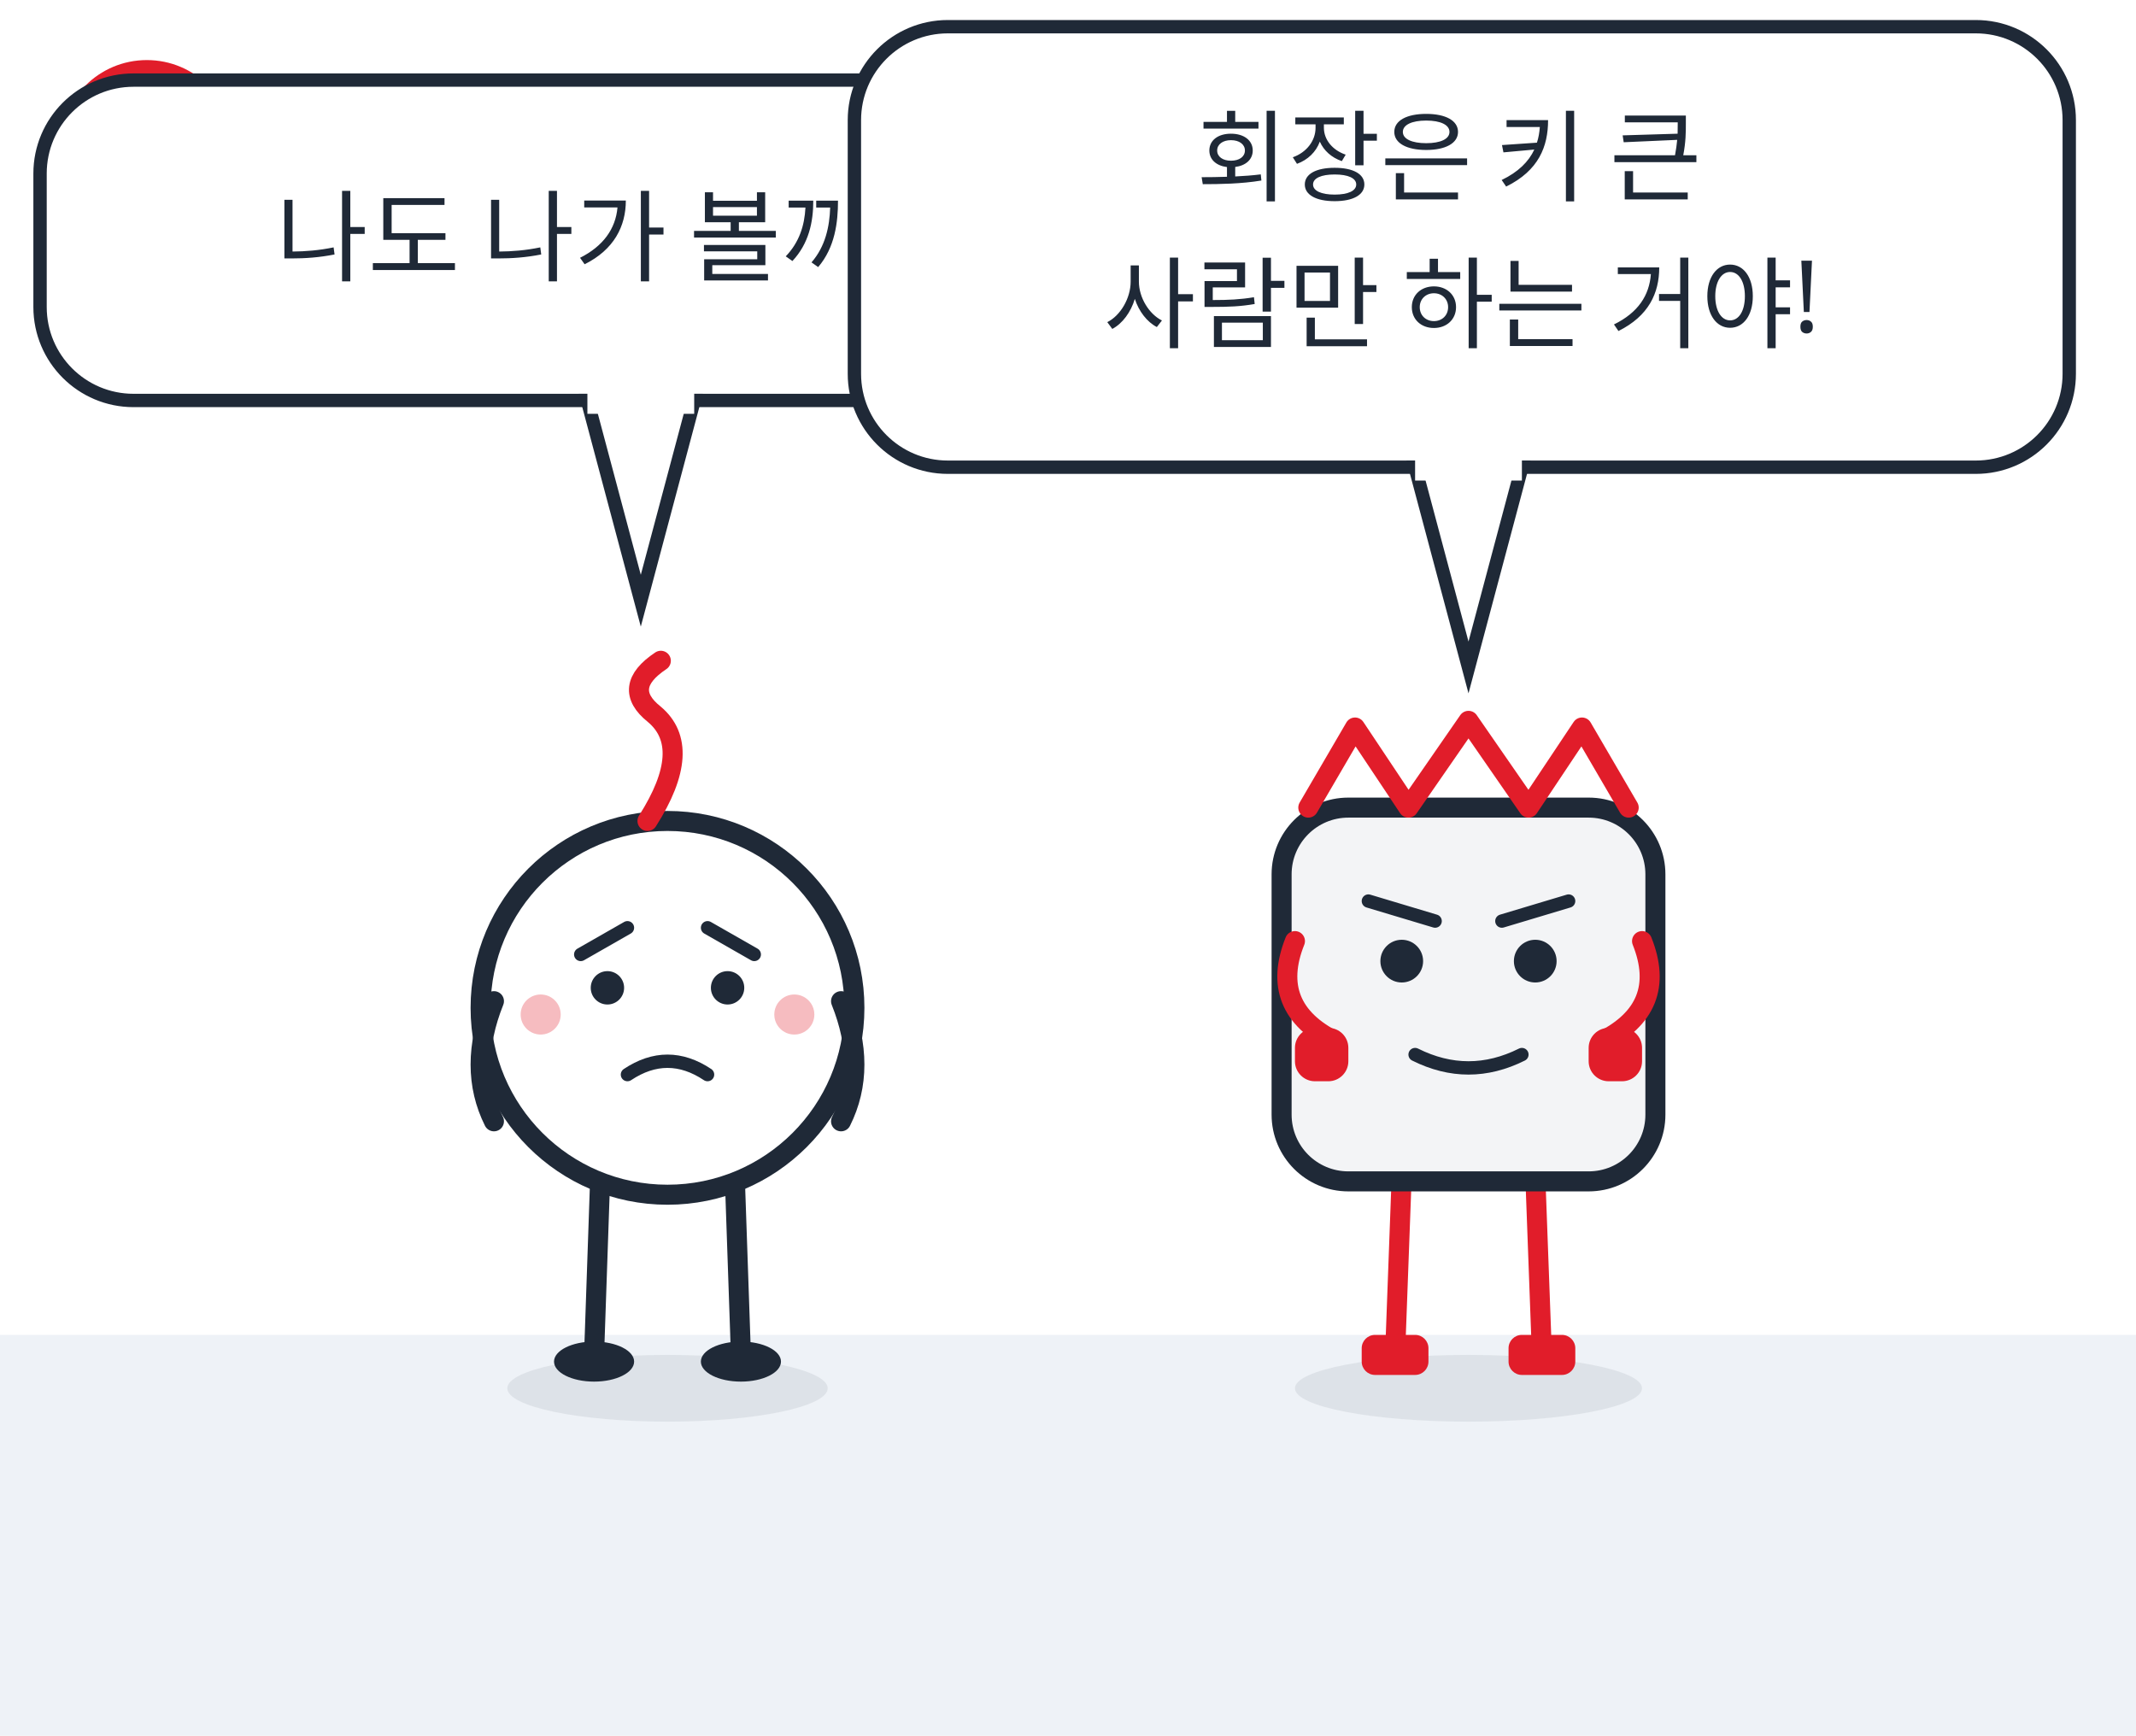
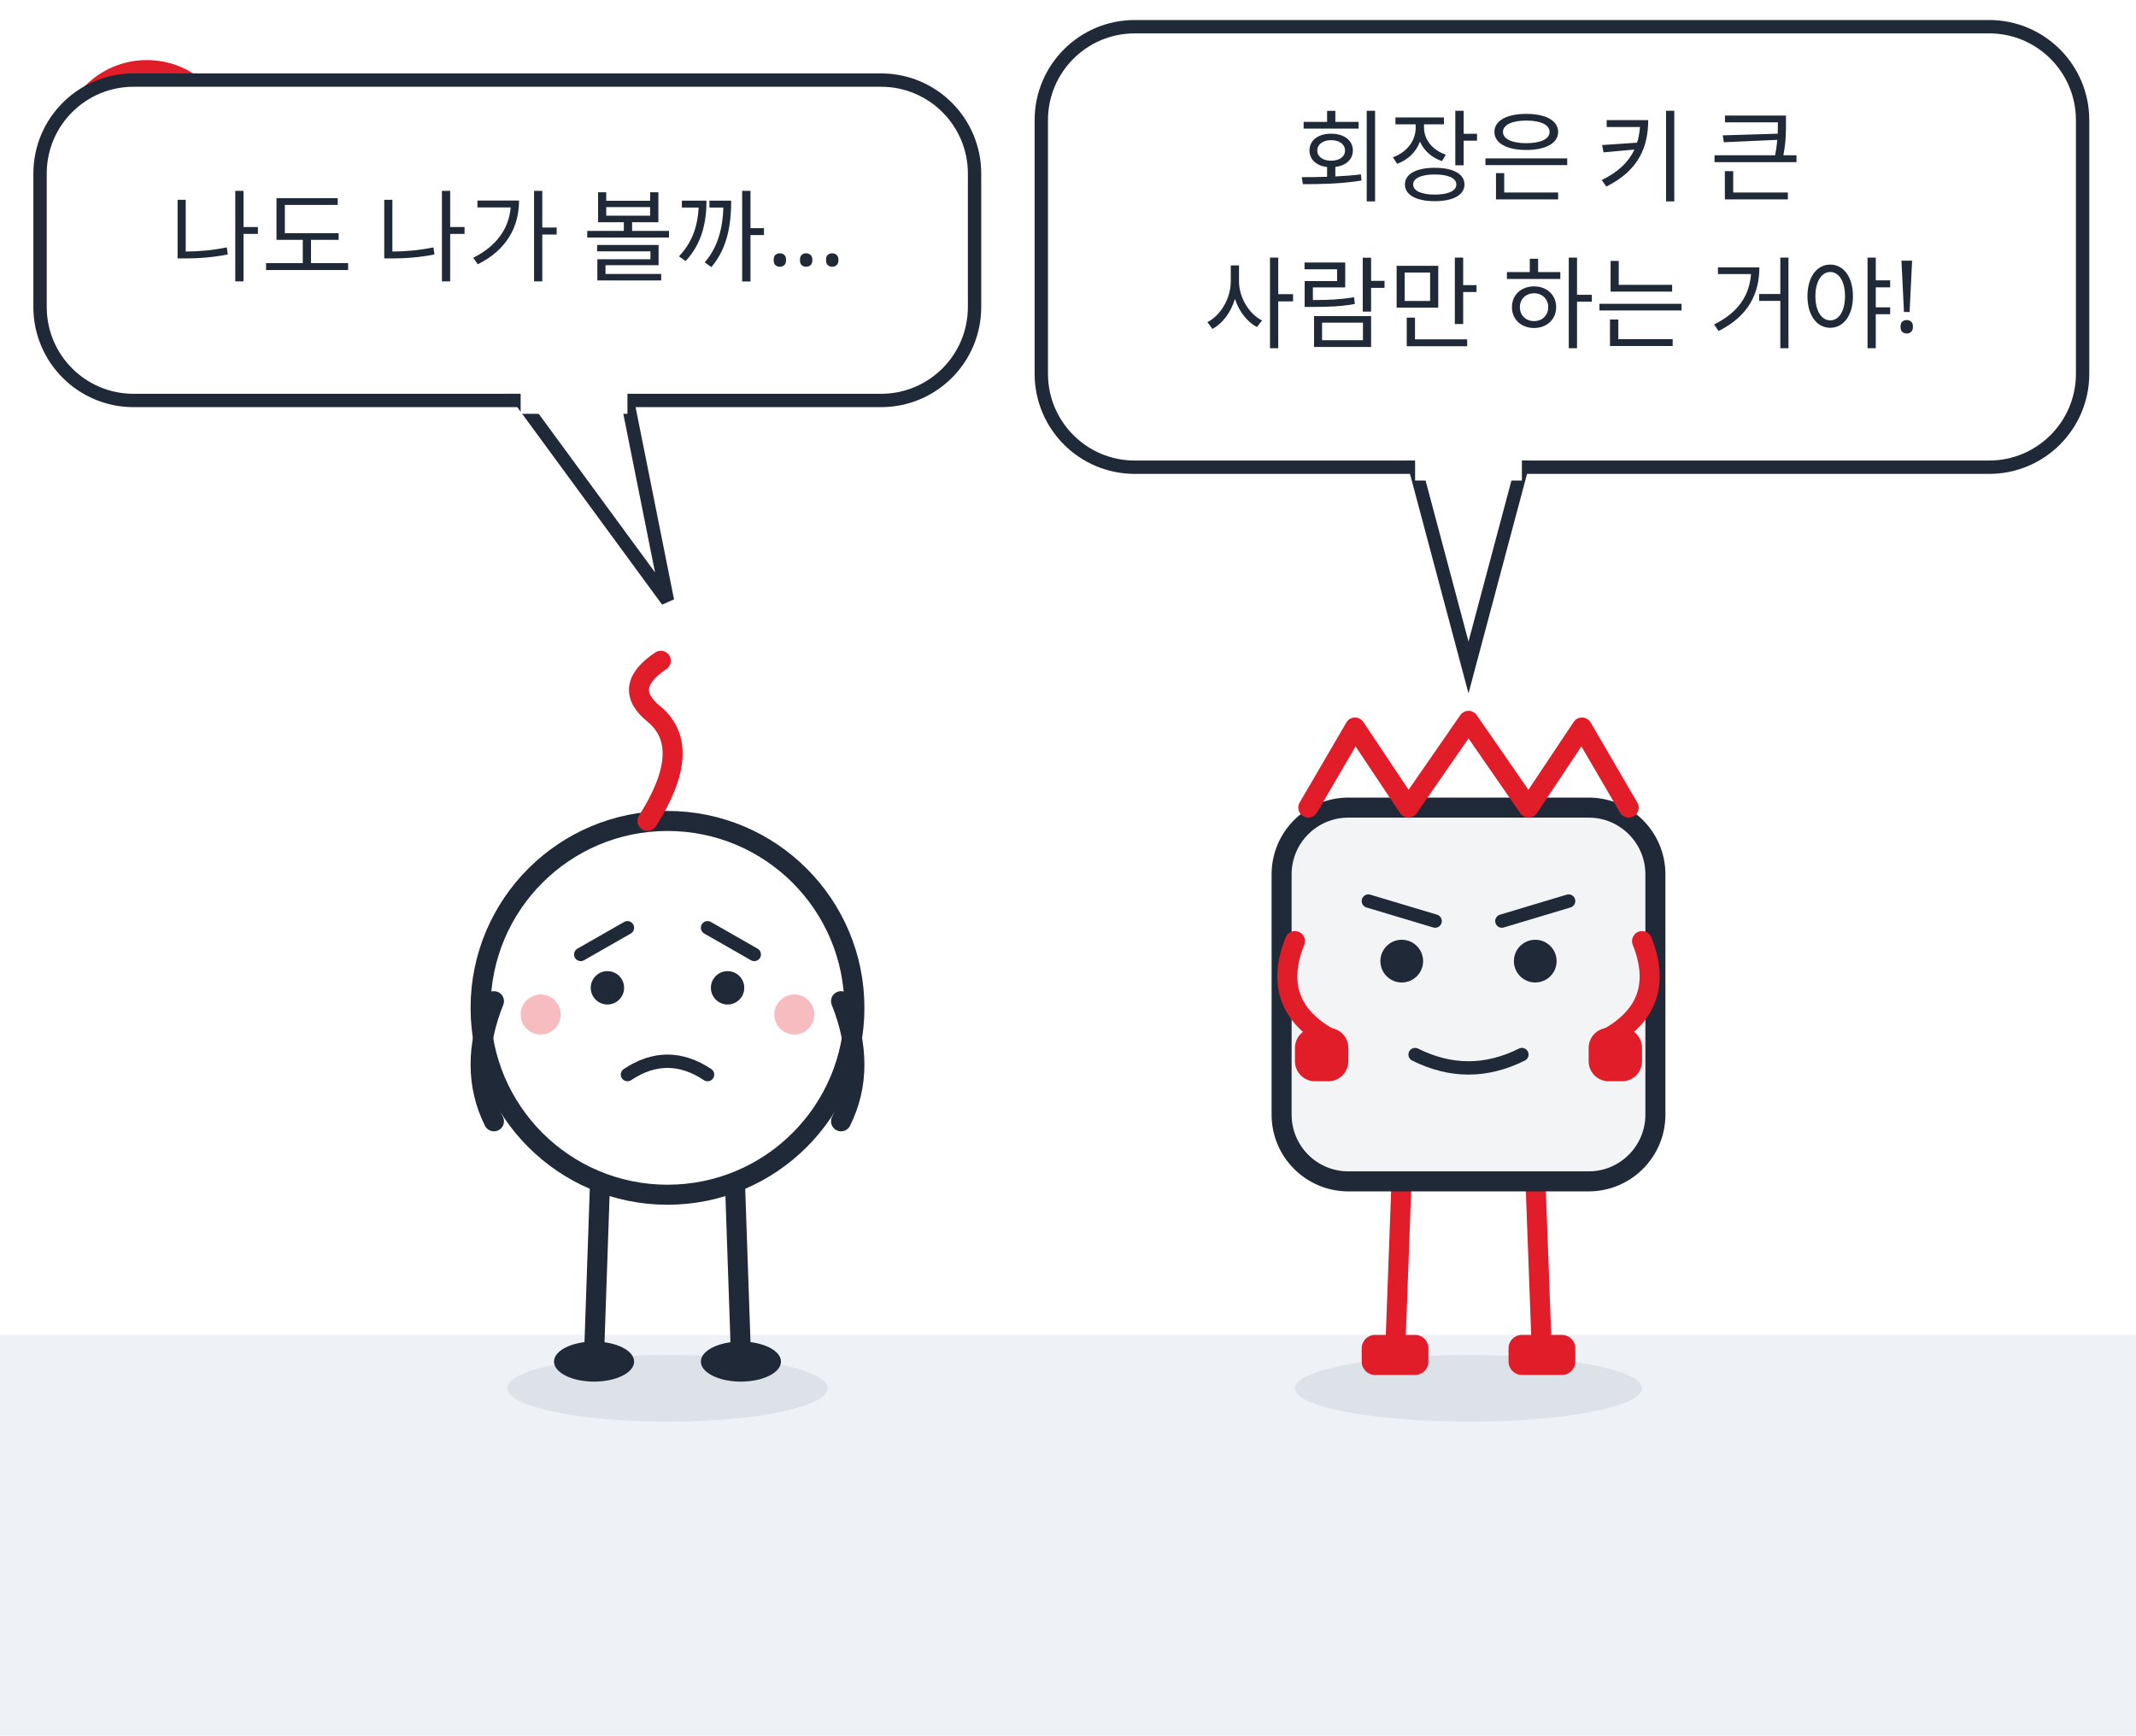
<svg xmlns="http://www.w3.org/2000/svg" viewBox="0 0 320 260" role="img" aria-label="네모는 회장이 키 큰 사람만 나가는 거라고 말하고 동그라미는 시무룩해하는 장면">
  <rect width="320" height="260" fill="#ffffff" />
  <rect y="200" width="320" height="60" fill="#eef2f7" />
  <circle cx="22" cy="22" r="13" fill="#e11d2a" />
  <text x="22" y="27" text-anchor="middle" font-family="'Pretendard', sans-serif" font-size="14" font-weight="bold" fill="#ffffff">2</text>
  <g transform="translate(100,206)">
    <ellipse cx="0" cy="2" rx="24" ry="5" fill="#1f2937" opacity="0.08" />
    <line x1="-10" y1="-32" x2="-11" y2="-3" stroke="#1f2937" stroke-width="3" stroke-linecap="round" />
    <line x1="10" y1="-32" x2="11" y2="-3" stroke="#1f2937" stroke-width="3" stroke-linecap="round" />
    <ellipse cx="-11" cy="-2" rx="6" ry="3" fill="#1f2937" />
    <ellipse cx="11" cy="-2" rx="6" ry="3" fill="#1f2937" />
    <circle cx="0" cy="-55" r="28" fill="#ffffff" stroke="#1f2937" stroke-width="3" />
    <path d="M -3,-83 Q 4,-94 -2,-99 Q -7,-103 -1,-107" stroke="#e11d2a" stroke-width="3" stroke-linecap="round" fill="none" />
    <path d="M -26,-56 Q -30,-46 -26,-38" stroke="#1f2937" stroke-width="3" stroke-linecap="round" fill="none" />
    <path d="M 26,-56 Q 30,-46 26,-38" stroke="#1f2937" stroke-width="3" stroke-linecap="round" fill="none" />
    <circle cx="-19" cy="-54" r="3" fill="#e11d2a" opacity="0.3" />
    <circle cx="19" cy="-54" r="3" fill="#e11d2a" opacity="0.3" />
    <circle cx="-9" cy="-58" r="2.5" fill="#1f2937" />
    <circle cx="9" cy="-58" r="2.5" fill="#1f2937" />
    <line x1="-6" y1="-67" x2="-13" y2="-63" stroke="#1f2937" stroke-width="2" stroke-linecap="round" />
    <line x1="13" y1="-63" x2="6" y2="-67" stroke="#1f2937" stroke-width="2" stroke-linecap="round" />
    <path d="M -6,-45 Q 0,-49 6,-45" stroke="#1f2937" stroke-width="2" stroke-linecap="round" fill="none" />
  </g>
  <g transform="translate(220,206)">
    <ellipse cx="0" cy="2" rx="26" ry="5" fill="#1f2937" opacity="0.08" />
    <line x1="-10" y1="-30" x2="-11" y2="-3" stroke="#e11d2a" stroke-width="3" stroke-linecap="round" />
    <line x1="10" y1="-30" x2="11" y2="-3" stroke="#e11d2a" stroke-width="3" stroke-linecap="round" />
    <rect x="-16" y="-6" width="10" height="6" rx="2" fill="#e11d2a" />
    <rect x="6" y="-6" width="10" height="6" rx="2" fill="#e11d2a" />
    <rect x="-28" y="-85" width="56" height="56" rx="10" fill="#f3f4f6" stroke="#1f2937" stroke-width="3" />
    <polyline points="-24,-85 -17,-97 -9,-85 0,-98 9,-85 17,-97 24,-85" fill="none" stroke="#e11d2a" stroke-width="3" stroke-linejoin="round" stroke-linecap="round" />
    <path d="M -26,-65 Q -30,-55 -20,-50" stroke="#e11d2a" stroke-width="3" stroke-linecap="round" fill="none" />
    <rect x="-26" y="-52" width="8" height="8" rx="3" fill="#e11d2a" />
    <path d="M 26,-65 Q 30,-55 20,-50" stroke="#e11d2a" stroke-width="3" stroke-linecap="round" fill="none" />
    <rect x="18" y="-52" width="8" height="8" rx="3" fill="#e11d2a" />
    <circle cx="-10" cy="-62" r="3.2" fill="#1f2937" />
    <circle cx="10" cy="-62" r="3.2" fill="#1f2937" />
    <line x1="-15" y1="-71" x2="-5" y2="-68" stroke="#1f2937" stroke-width="2" stroke-linecap="round" />
    <line x1="5" y1="-68" x2="15" y2="-71" stroke="#1f2937" stroke-width="2" stroke-linecap="round" />
    <path d="M -8,-48 Q 0,-44 8,-48" stroke="#1f2937" stroke-width="2" stroke-linecap="round" fill="none" />
  </g>
-   <rect x="6" y="12" width="172" height="48" rx="14" fill="#ffffff" stroke="#1f2937" stroke-width="2" />
-   <polygon points="88,60 96,90 104,60" fill="#ffffff" stroke="#1f2937" stroke-width="2" />
-   <rect x="88" y="58" width="16" height="4" fill="#ffffff" />
-   <text x="92" y="41" text-anchor="middle" font-family="'Pretendard', sans-serif" font-size="15" fill="#1f2937">나도 나가 볼까…</text>
-   <rect x="128" y="4" width="182" height="66" rx="14" fill="#ffffff" stroke="#1f2937" stroke-width="2" />
+   <rect x="6" y="12" width="140" height="48" rx="14" fill="#ffffff" stroke="#1f2937" stroke-width="2" />
+   <polygon points="78,60 94,60 100,90" fill="#ffffff" stroke="#1f2937" stroke-width="2" />
+   <rect x="78" y="58" width="16" height="4" fill="#ffffff" />
+   <text x="76" y="41" text-anchor="middle" font-family="'Pretendard', sans-serif" font-size="15" fill="#1f2937">나도 나가 볼까…</text>
+   <rect x="156" y="4" width="156" height="66" rx="14" fill="#ffffff" stroke="#1f2937" stroke-width="2" />
  <polygon points="212,70 220,100 228,70" fill="#ffffff" stroke="#1f2937" stroke-width="2" />
  <rect x="212" y="68" width="16" height="4" fill="#ffffff" />
-   <text x="219" y="29" text-anchor="middle" font-family="'Pretendard', sans-serif" font-size="15" fill="#1f2937">
-     <tspan x="219" dy="0">회장은 키 큰</tspan>
-     <tspan x="219" dy="22">사람만 하는 거야!</tspan>
+   <text x="234" y="29" text-anchor="middle" font-family="'Pretendard', sans-serif" font-size="15" fill="#1f2937">
+     <tspan x="234" dy="0">회장은 키 큰</tspan>
+     <tspan x="234" dy="22">사람만 하는 거야!</tspan>
  </text>
</svg>
